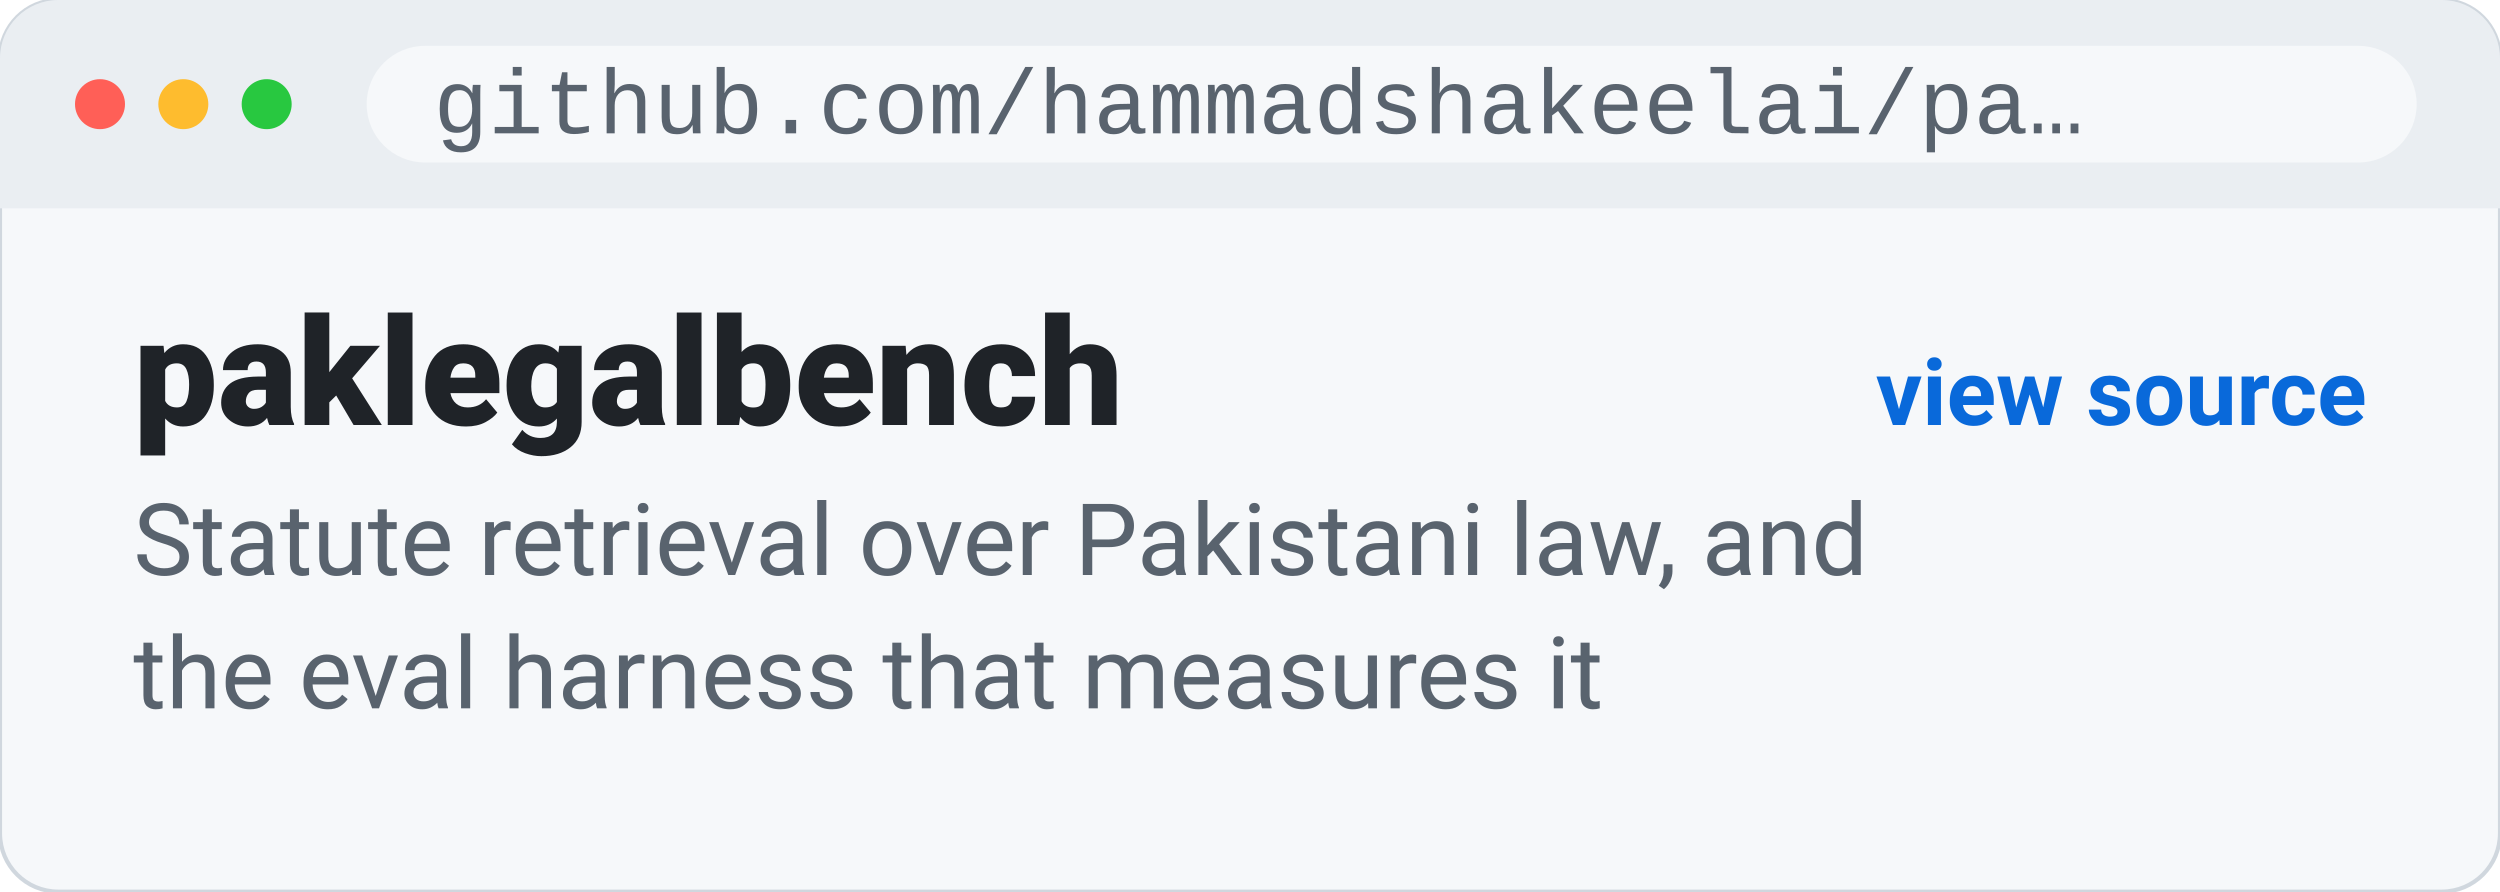
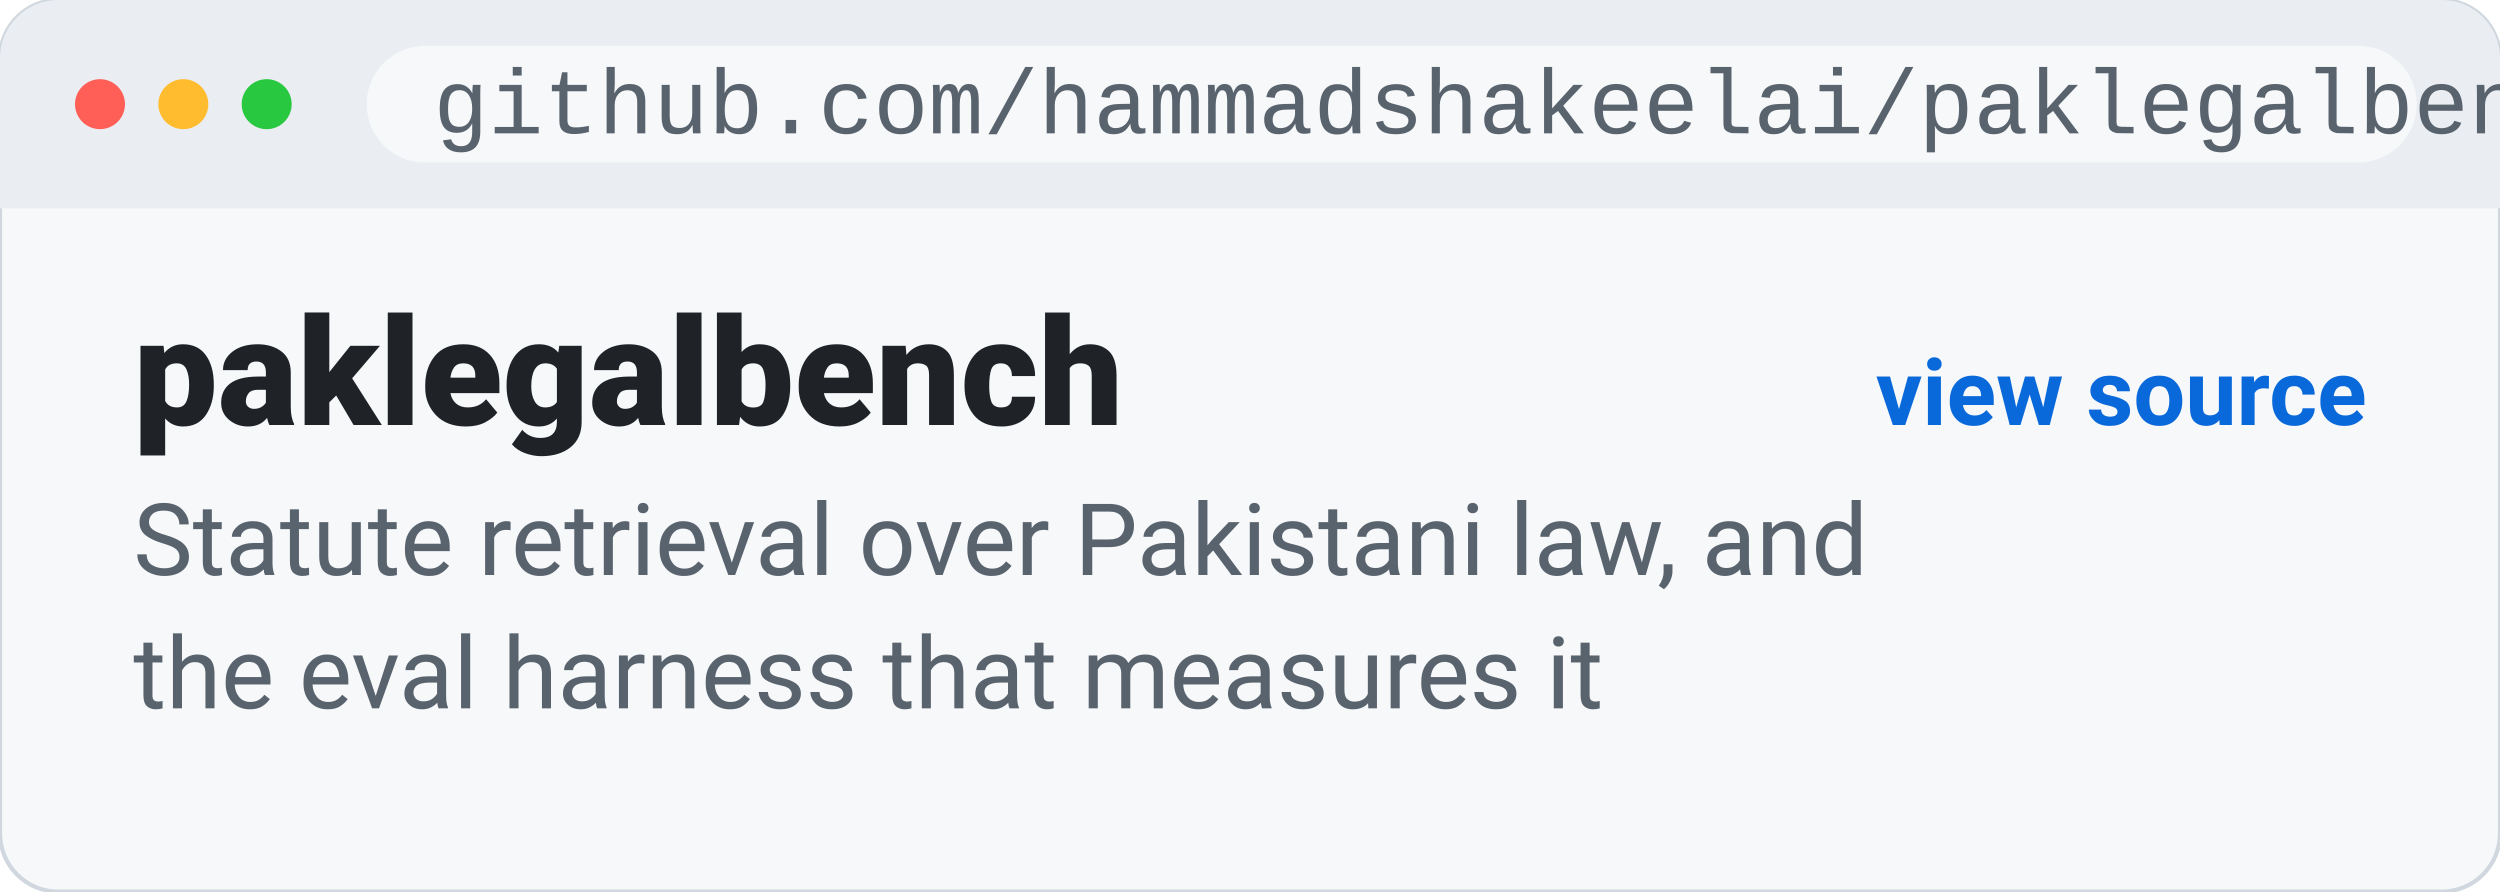
<svg xmlns="http://www.w3.org/2000/svg" viewBox="0 0 600 214" width="600" height="214" role="img" aria-label="paklegalbench: Statute retrieval over Pakistani law, and the eval harness that measures it">
  <rect width="600" height="214" rx="14" fill="#f6f8fa" stroke="#d0d7de" />
  <path d="M0 14 a14 14 0 0 1 14 -14 h572 a14 14 0 0 1 14 14 v36 h-600 z" fill="#eaeef2" />
  <circle cx="24" cy="25" r="6" fill="#ff5f57" />
  <circle cx="44" cy="25" r="6" fill="#febc2e" />
  <circle cx="64" cy="25" r="6" fill="#28c840" />
  <rect x="88" y="11" width="492" height="28" rx="14" fill="#f6f8fa" />
-   <text x="104" y="32" font-family="ui-monospace, SFMono-Regular, Menlo, Consolas, 'Liberation Mono', monospace" font-size="22" fill="#59636e">github.com/hammadshakeelai/pa…</text>
+   <text x="104" y="32" font-family="ui-monospace, SFMono-Regular, Menlo, Consolas, 'Liberation Mono', monospace" font-size="22" fill="#59636e">github.com/hammadshakeelai/paklegalbench</text>
  <text x="32" y="102" font-family="-apple-system, BlinkMacSystemFont, 'Segoe UI', Roboto, Helvetica, Arial, sans-serif" font-size="36" font-weight="800" fill="#1f2328">paklegalbench</text>
  <text x="32" y="138" font-family="-apple-system, BlinkMacSystemFont, 'Segoe UI', Roboto, Helvetica, Arial, sans-serif" font-size="24" fill="#59636e">Statute retrieval over Pakistani law, and</text>
  <text x="32" y="170" font-family="-apple-system, BlinkMacSystemFont, 'Segoe UI', Roboto, Helvetica, Arial, sans-serif" font-size="24" fill="#59636e">the eval harness that measures it</text>
  <text x="568" y="102" text-anchor="end" font-family="-apple-system, BlinkMacSystemFont, 'Segoe UI', Roboto, Helvetica, Arial, sans-serif" font-size="22" font-weight="700" fill="#0969da">view source</text>
</svg>
